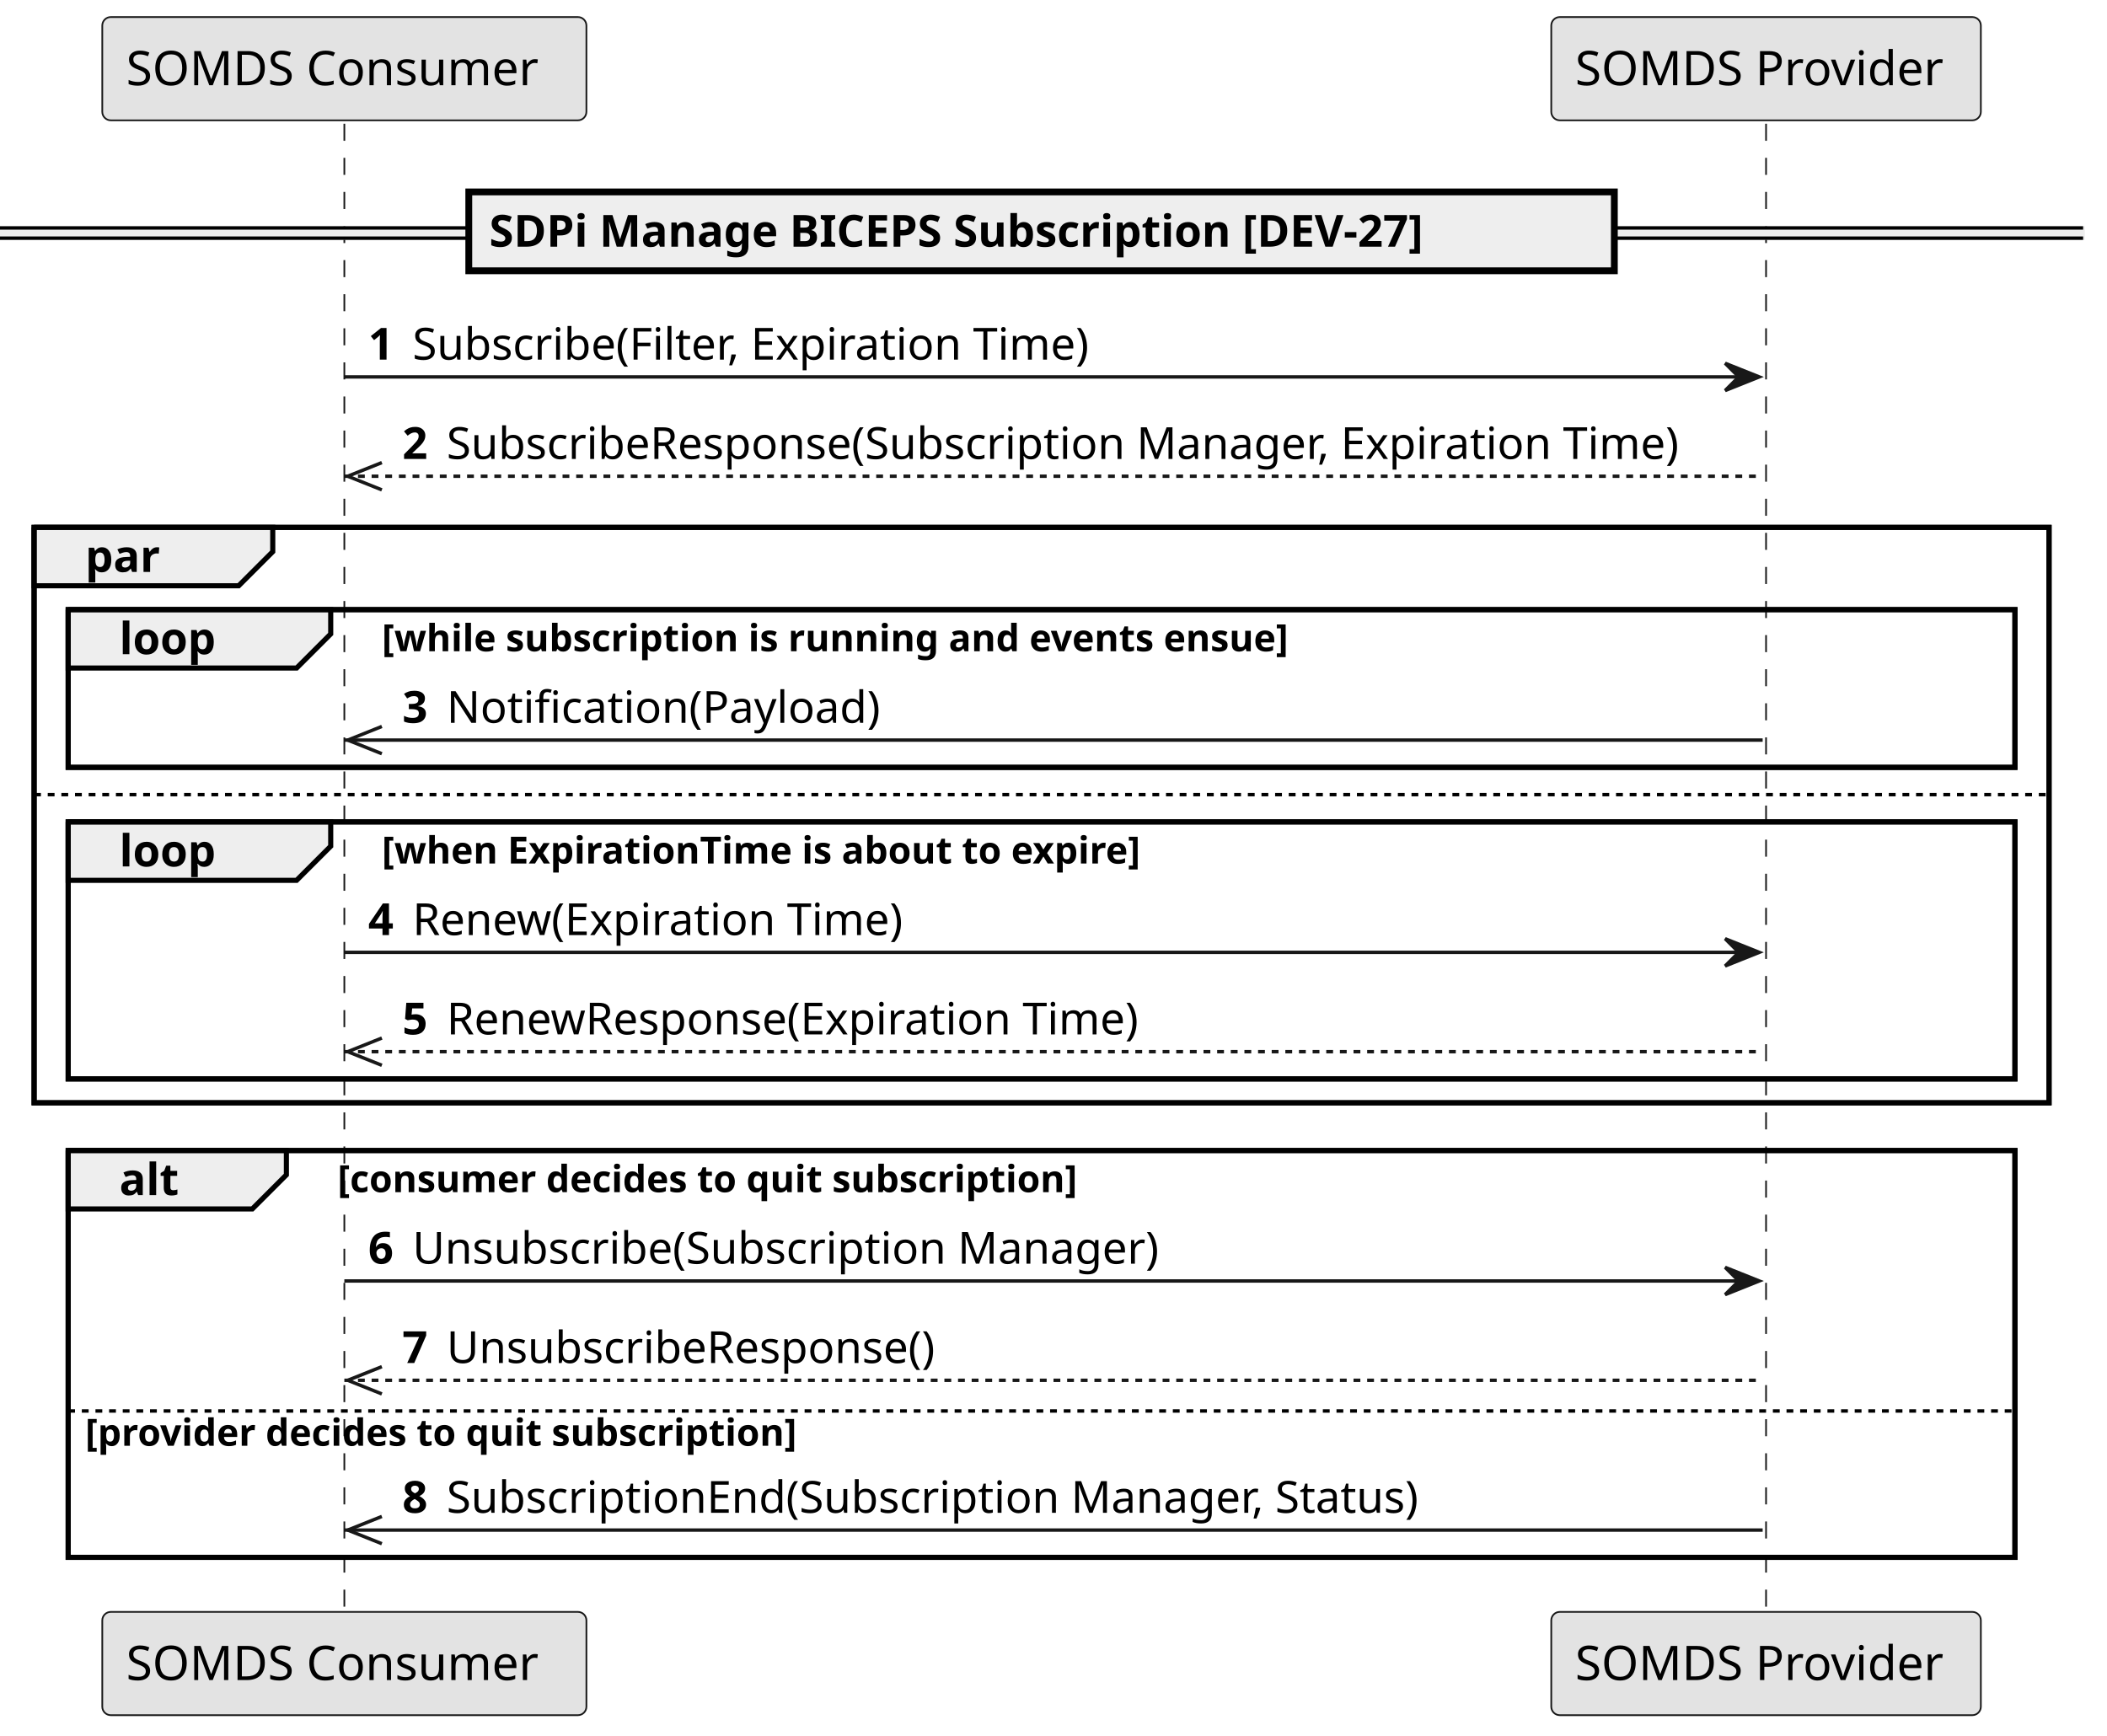
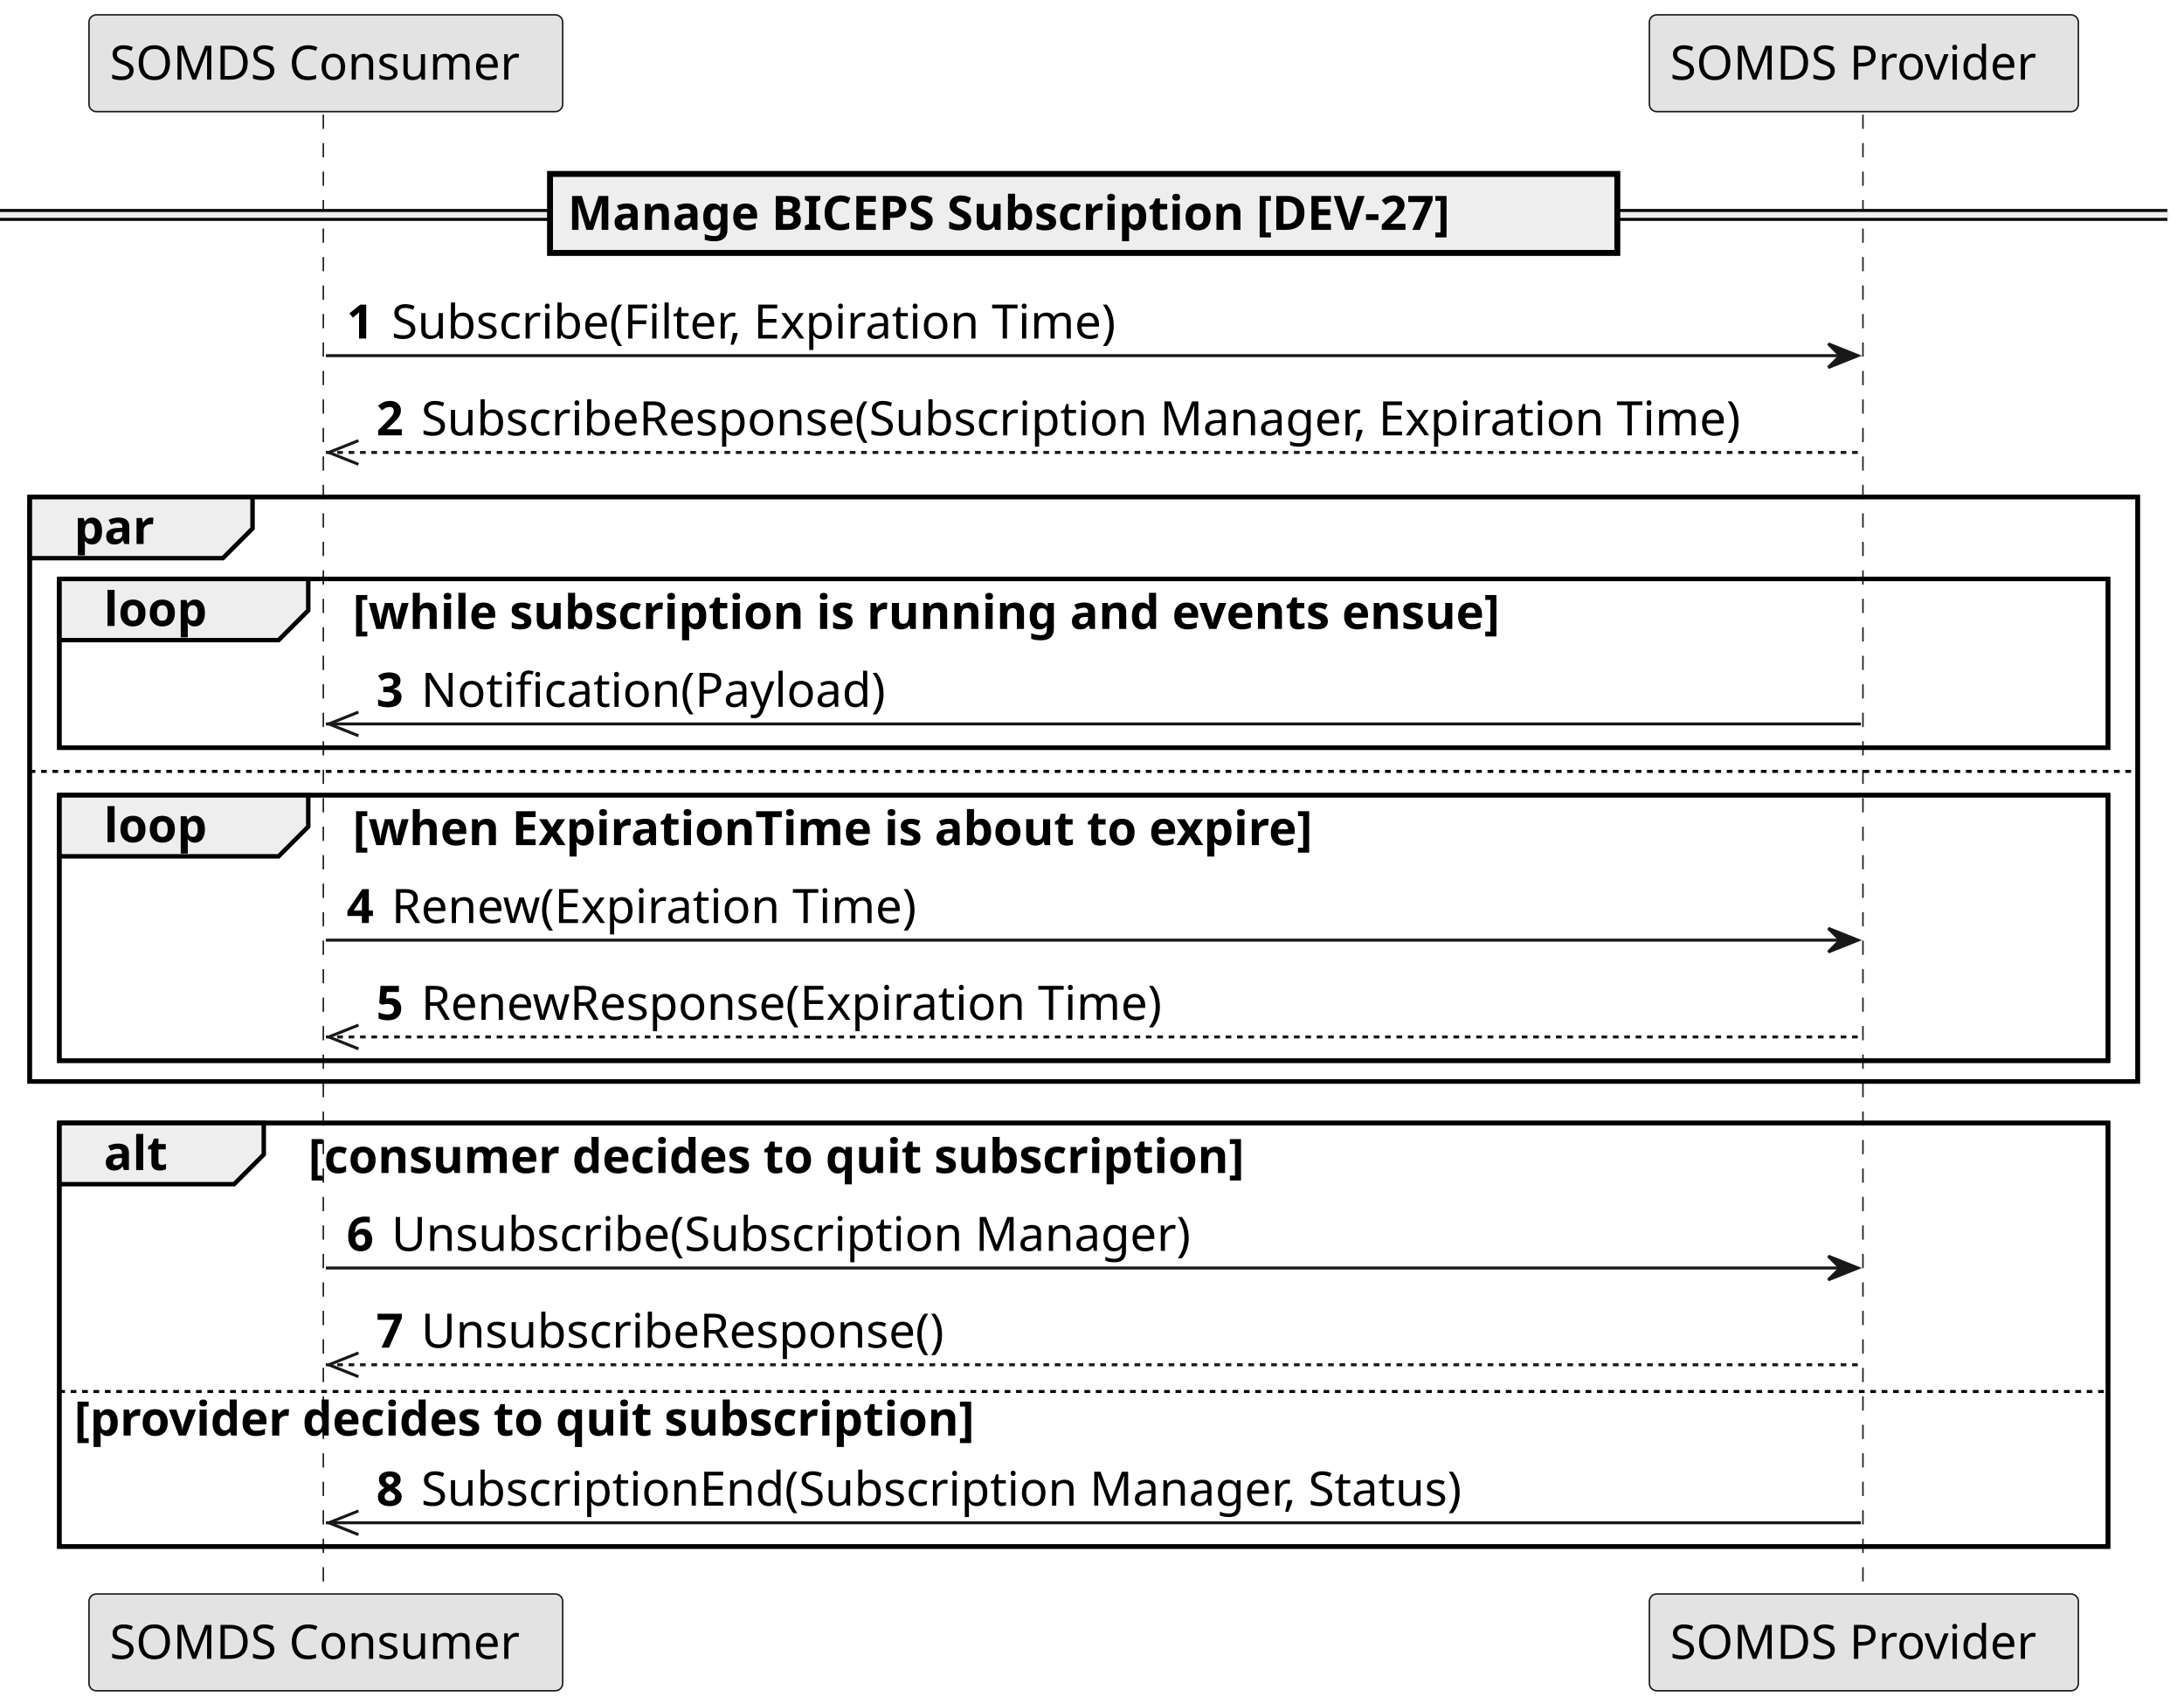
- <svg xmlns="http://www.w3.org/2000/svg" contentStyleType="text/css" height="509px" preserveAspectRatio="none" style="width:618px;height:509px;background:#FFFFFF;" version="1.1" viewBox="0 0 618 509" width="618px" zoomAndPan="magnify">
+ <svg xmlns="http://www.w3.org/2000/svg" contentStyleType="text/css" height="598.958px" preserveAspectRatio="none" style="width:767px;height:598px;background:#FFFFFF;" version="1.1" viewBox="0 0 767 598" width="767.708px" zoomAndPan="magnify">
  <defs />
  <g>
-     <rect fill="none" height="168.797" style="stroke:#000000;stroke-width:1.5;" width="591" x="10" y="154.695" />
-     <rect fill="none" height="46.266" style="stroke:#000000;stroke-width:1.5;" width="571" x="20" y="178.828" />
-     <rect fill="none" height="75.398" style="stroke:#000000;stroke-width:1.5;" width="571" x="20" y="241.094" />
-     <rect fill="none" height="119.336" style="stroke:#000000;stroke-width:1.5;" width="571" x="20" y="337.492" />
-     <line style="stroke:#181818;stroke-width:0.5;stroke-dasharray:5.0,5.0;" x1="101" x2="101" y1="36.297" y2="473.828" />
-     <line style="stroke:#181818;stroke-width:0.5;stroke-dasharray:5.0,5.0;" x1="518" x2="518" y1="36.297" y2="473.828" />
-     <rect fill="#E3E3E3" height="30.297" rx="2.5" ry="2.5" style="stroke:#181818;stroke-width:0.5;" width="142" x="30" y="5" />
-     <text fill="#000000" font-family="sans-serif" font-size="14" lengthAdjust="spacing" textLength="128" x="37" y="24.995">SOMDS Consumer</text>
-     <rect fill="#E3E3E3" height="30.297" rx="2.5" ry="2.5" style="stroke:#181818;stroke-width:0.5;" width="142" x="30" y="472.828" />
-     <text fill="#000000" font-family="sans-serif" font-size="14" lengthAdjust="spacing" textLength="128" x="37" y="492.823">SOMDS Consumer</text>
-     <rect fill="#E3E3E3" height="30.297" rx="2.5" ry="2.5" style="stroke:#181818;stroke-width:0.5;" width="126" x="455" y="5" />
-     <text fill="#000000" font-family="sans-serif" font-size="14" lengthAdjust="spacing" textLength="112" x="462" y="24.995">SOMDS Provider</text>
-     <rect fill="#E3E3E3" height="30.297" rx="2.5" ry="2.5" style="stroke:#181818;stroke-width:0.5;" width="126" x="455" y="472.828" />
-     <text fill="#000000" font-family="sans-serif" font-size="14" lengthAdjust="spacing" textLength="112" x="462" y="492.823">SOMDS Provider</text>
-     <rect fill="#EEEEEE" height="3" style="stroke:#EEEEEE;stroke-width:1.0;" width="611" x="0" y="66.863" />
-     <line style="stroke:#000000;stroke-width:1.0;" x1="0" x2="611" y1="66.863" y2="66.863" />
-     <line style="stroke:#000000;stroke-width:1.0;" x1="0" x2="611" y1="69.863" y2="69.863" />
-     <rect fill="#EEEEEE" height="23.133" style="stroke:#000000;stroke-width:2.0;" width="336" x="137.5" y="56.297" />
-     <text fill="#000000" font-family="sans-serif" font-size="13" font-weight="bold" lengthAdjust="spacing" textLength="322" x="143.5" y="72.364">SDPi Manage BICEPS Subscription [DEV-27]</text>
-     <polygon fill="#181818" points="506,106.562,516,110.562,506,114.562,510,110.562" style="stroke:#181818;stroke-width:1.0;" />
-     <line style="stroke:#181818;stroke-width:1.0;" x1="101" x2="512" y1="110.562" y2="110.562" />
-     <text fill="#000000" font-family="sans-serif" font-size="13" font-weight="bold" lengthAdjust="spacing" textLength="9" x="108" y="105.497">1</text>
-     <text fill="#000000" font-family="sans-serif" font-size="13" lengthAdjust="spacing" textLength="210" x="121" y="105.497">Subscribe(Filter, Expiration Time)</text>
-     <line style="stroke:#181818;stroke-width:1.0;" x1="102" x2="112" y1="139.695" y2="135.695" />
-     <line style="stroke:#181818;stroke-width:1.0;" x1="102" x2="112" y1="139.695" y2="143.695" />
-     <line style="stroke:#181818;stroke-width:1.0;stroke-dasharray:2.0,2.0;" x1="101" x2="517" y1="139.695" y2="139.695" />
-     <text fill="#000000" font-family="sans-serif" font-size="13" font-weight="bold" lengthAdjust="spacing" textLength="9" x="118" y="134.629">2</text>
-     <text fill="#000000" font-family="sans-serif" font-size="13" lengthAdjust="spacing" textLength="380" x="131" y="134.629">SubscribeResponse(Subscription Manager, Expiration Time)</text>
-     <path d="M10,154.695 L80,154.695 L80,161.828 L70,171.828 L10,171.828 L10,154.695 " fill="#EEEEEE" style="stroke:#000000;stroke-width:1.5;" />
-     <rect fill="none" height="168.797" style="stroke:#000000;stroke-width:1.5;" width="591" x="10" y="154.695" />
-     <text fill="#000000" font-family="sans-serif" font-size="13" font-weight="bold" lengthAdjust="spacing" textLength="25" x="25" y="167.762">par</text>
-     <path d="M20,178.828 L97,178.828 L97,185.961 L87,195.961 L20,195.961 L20,178.828 " fill="#EEEEEE" style="stroke:#000000;stroke-width:1.5;" />
-     <rect fill="none" height="46.266" style="stroke:#000000;stroke-width:1.5;" width="571" x="20" y="178.828" />
-     <text fill="#000000" font-family="sans-serif" font-size="13" font-weight="bold" lengthAdjust="spacing" textLength="32" x="35" y="191.895">loop</text>
-     <text fill="#000000" font-family="sans-serif" font-size="11" font-weight="bold" lengthAdjust="spacing" textLength="314" x="112" y="191.039">[while subscription is running and events ensue]</text>
-     <line style="stroke:#181818;stroke-width:1.0;" x1="102" x2="112" y1="217.094" y2="213.094" />
-     <line style="stroke:#181818;stroke-width:1.0;" x1="102" x2="112" y1="217.094" y2="221.094" />
-     <line style="stroke:#181818;stroke-width:1.0;" x1="101" x2="517" y1="217.094" y2="217.094" />
-     <text fill="#000000" font-family="sans-serif" font-size="13" font-weight="bold" lengthAdjust="spacing" textLength="9" x="118" y="212.028">3</text>
-     <text fill="#000000" font-family="sans-serif" font-size="13" lengthAdjust="spacing" textLength="132" x="131" y="212.028">Notification(Payload)</text>
-     <line style="stroke:#000000;stroke-width:1.0;stroke-dasharray:2.0,2.0;" x1="10" x2="601" y1="233.094" y2="233.094" />
-     <path d="M20,241.094 L97,241.094 L97,248.227 L87,258.227 L20,258.227 L20,241.094 " fill="#EEEEEE" style="stroke:#000000;stroke-width:1.5;" />
-     <rect fill="none" height="75.398" style="stroke:#000000;stroke-width:1.5;" width="571" x="20" y="241.094" />
-     <text fill="#000000" font-family="sans-serif" font-size="13" font-weight="bold" lengthAdjust="spacing" textLength="32" x="35" y="254.161">loop</text>
-     <text fill="#000000" font-family="sans-serif" font-size="11" font-weight="bold" lengthAdjust="spacing" textLength="262" x="112" y="253.304">[when ExpirationTime is about to expire]</text>
-     <polygon fill="#181818" points="506,275.359,516,279.359,506,283.359,510,279.359" style="stroke:#181818;stroke-width:1.0;" />
-     <line style="stroke:#181818;stroke-width:1.0;" x1="101" x2="512" y1="279.359" y2="279.359" />
-     <text fill="#000000" font-family="sans-serif" font-size="13" font-weight="bold" lengthAdjust="spacing" textLength="9" x="108" y="274.293">4</text>
-     <text fill="#000000" font-family="sans-serif" font-size="13" lengthAdjust="spacing" textLength="149" x="121" y="274.293">Renew(Expiration Time)</text>
-     <line style="stroke:#181818;stroke-width:1.0;" x1="102" x2="112" y1="308.492" y2="304.492" />
-     <line style="stroke:#181818;stroke-width:1.0;" x1="102" x2="112" y1="308.492" y2="312.492" />
-     <line style="stroke:#181818;stroke-width:1.0;stroke-dasharray:2.0,2.0;" x1="101" x2="517" y1="308.492" y2="308.492" />
-     <text fill="#000000" font-family="sans-serif" font-size="13" font-weight="bold" lengthAdjust="spacing" textLength="9" x="118" y="303.426">5</text>
-     <text fill="#000000" font-family="sans-serif" font-size="13" lengthAdjust="spacing" textLength="211" x="131" y="303.426">RenewResponse(Expiration Time)</text>
-     <path d="M20,337.492 L84,337.492 L84,344.625 L74,354.625 L20,354.625 L20,337.492 " fill="#EEEEEE" style="stroke:#000000;stroke-width:1.5;" />
-     <rect fill="none" height="119.336" style="stroke:#000000;stroke-width:1.5;" width="571" x="20" y="337.492" />
-     <text fill="#000000" font-family="sans-serif" font-size="13" font-weight="bold" lengthAdjust="spacing" textLength="19" x="35" y="350.559">alt</text>
-     <text fill="#000000" font-family="sans-serif" font-size="11" font-weight="bold" lengthAdjust="spacing" textLength="255" x="99" y="349.703">[consumer decides to quit subscription]</text>
-     <polygon fill="#181818" points="506,371.758,516,375.758,506,379.758,510,375.758" style="stroke:#181818;stroke-width:1.0;" />
-     <line style="stroke:#181818;stroke-width:1.0;" x1="101" x2="512" y1="375.758" y2="375.758" />
-     <text fill="#000000" font-family="sans-serif" font-size="13" font-weight="bold" lengthAdjust="spacing" textLength="9" x="108" y="370.692">6</text>
-     <text fill="#000000" font-family="sans-serif" font-size="13" lengthAdjust="spacing" textLength="228" x="121" y="370.692">Unsubscribe(Subscription Manager)</text>
-     <line style="stroke:#181818;stroke-width:1.0;" x1="102" x2="112" y1="404.891" y2="400.891" />
-     <line style="stroke:#181818;stroke-width:1.0;" x1="102" x2="112" y1="404.891" y2="408.891" />
-     <line style="stroke:#181818;stroke-width:1.0;stroke-dasharray:2.0,2.0;" x1="101" x2="517" y1="404.891" y2="404.891" />
-     <text fill="#000000" font-family="sans-serif" font-size="13" font-weight="bold" lengthAdjust="spacing" textLength="9" x="118" y="399.825">7</text>
-     <text fill="#000000" font-family="sans-serif" font-size="13" lengthAdjust="spacing" textLength="151" x="131" y="399.825">UnsubscribeResponse()</text>
-     <line style="stroke:#000000;stroke-width:1.0;stroke-dasharray:2.0,2.0;" x1="20" x2="591" y1="413.891" y2="413.891" />
-     <text fill="#000000" font-family="sans-serif" font-size="11" font-weight="bold" lengthAdjust="spacing" textLength="246" x="25" y="424.101">[provider decides to quit subscription]</text>
-     <line style="stroke:#181818;stroke-width:1.0;" x1="102" x2="112" y1="448.828" y2="444.828" />
-     <line style="stroke:#181818;stroke-width:1.0;" x1="102" x2="112" y1="448.828" y2="452.828" />
-     <line style="stroke:#181818;stroke-width:1.0;" x1="101" x2="517" y1="448.828" y2="448.828" />
-     <text fill="#000000" font-family="sans-serif" font-size="13" font-weight="bold" lengthAdjust="spacing" textLength="9" x="118" y="443.762">8</text>
-     <text fill="#000000" font-family="sans-serif" font-size="13" lengthAdjust="spacing" textLength="302" x="131" y="443.762">SubscriptionEnd(Subscription Manager, Status)</text>
+     <rect fill="none" height="205.208" style="stroke:#000000;stroke-width:1.562;" width="740.316" x="10.417" y="174.479" />
+     <rect fill="none" height="59.245" style="stroke:#000000;stroke-width:1.562;" width="719.482" x="20.833" y="203.255" />
+     <rect fill="none" height="93.229" style="stroke:#000000;stroke-width:1.562;" width="719.482" x="20.833" y="279.167" />
+     <rect fill="none" height="148.698" style="stroke:#000000;stroke-width:1.562;" width="719.482" x="20.833" y="394.271" />
+     <line style="stroke:#181818;stroke-width:0.521;stroke-dasharray:5.0,5.0;" x1="113.542" x2="113.542" y1="40.234" y2="560.677" />
+     <line style="stroke:#181818;stroke-width:0.521;stroke-dasharray:5.0,5.0;" x1="654.248" x2="654.248" y1="40.234" y2="560.677" />
+     <rect fill="#E3E3E3" height="33.984" rx="2.604" ry="2.604" style="stroke:#181818;stroke-width:0.521;" width="166.357" x="31.25" y="5.208" />
+     <text fill="#000000" font-family="sans-serif" font-size="16.667" lengthAdjust="spacing" textLength="151.774" x="38.542" y="27.97">SOMDS Consumer</text>
+     <rect fill="#E3E3E3" height="33.984" rx="2.604" ry="2.604" style="stroke:#181818;stroke-width:0.521;" width="166.357" x="31.25" y="559.635" />
+     <text fill="#000000" font-family="sans-serif" font-size="16.667" lengthAdjust="spacing" textLength="151.774" x="38.542" y="582.398">SOMDS Consumer</text>
+     <rect fill="#E3E3E3" height="33.984" rx="2.604" ry="2.604" style="stroke:#181818;stroke-width:0.521;" width="150.651" x="579.248" y="5.208" />
+     <text fill="#000000" font-family="sans-serif" font-size="16.667" lengthAdjust="spacing" textLength="136.068" x="586.54" y="27.97">SOMDS Provider</text>
+     <rect fill="#E3E3E3" height="33.984" rx="2.604" ry="2.604" style="stroke:#181818;stroke-width:0.521;" width="150.651" x="579.248" y="559.635" />
+     <text fill="#000000" font-family="sans-serif" font-size="16.667" lengthAdjust="spacing" textLength="136.068" x="586.54" y="582.398">SOMDS Provider</text>
+     <rect fill="#EEEEEE" height="3.125" style="stroke:#EEEEEE;stroke-width:1.042;" width="761.149" x="0" y="73.893" />
+     <line style="stroke:#000000;stroke-width:1.042;" x1="0" x2="761.149" y1="73.893" y2="73.893" />
+     <line style="stroke:#000000;stroke-width:1.042;" x1="0" x2="761.149" y1="77.018" y2="77.018" />
+     <rect fill="#EEEEEE" height="27.734" style="stroke:#000000;stroke-width:2.083;" width="374.829" x="193.16" y="61.068" />
+     <text fill="#000000" font-family="sans-serif" font-size="16.667" font-weight="bold" lengthAdjust="spacing" textLength="360.246" x="199.41" y="80.705">Manage BICEPS Subscription [DEV-27]</text>
+     <polygon fill="#181818" points="642.074,120.703,652.49,124.87,642.074,129.036,646.24,124.87" style="stroke:#181818;stroke-width:1.042;" />
+     <line style="stroke:#181818;stroke-width:1.042;" x1="114.429" x2="648.324" y1="124.87" y2="124.87" />
+     <text fill="#000000" font-family="sans-serif" font-size="16.667" font-weight="bold" lengthAdjust="spacing" textLength="11.597" x="121.72" y="118.856">1</text>
+     <text fill="#000000" font-family="sans-serif" font-size="16.667" lengthAdjust="spacing" textLength="279.167" x="137.484" y="118.856">Subscribe(Filter, Expiration Time)</text>
+     <line style="stroke:#181818;stroke-width:1.042;" x1="115.47" x2="125.887" y1="158.854" y2="154.688" />
+     <line style="stroke:#181818;stroke-width:1.042;" x1="115.47" x2="125.887" y1="158.854" y2="163.021" />
+     <line style="stroke:#181818;stroke-width:1.042;stroke-dasharray:2.0,2.0;" x1="114.429" x2="653.532" y1="158.854" y2="158.854" />
+     <text fill="#000000" font-family="sans-serif" font-size="16.667" font-weight="bold" lengthAdjust="spacing" textLength="11.597" x="132.137" y="152.84">2</text>
+     <text fill="#000000" font-family="sans-serif" font-size="16.667" lengthAdjust="spacing" textLength="499.382" x="147.9" y="152.84">SubscribeResponse(Subscription Manager, Expiration Time)</text>
+     <path d="M10.417,174.479 L88.688,174.479 L88.688,185.547 L78.272,195.964 L10.417,195.964 L10.417,174.479 " fill="#EEEEEE" style="stroke:#000000;stroke-width:1.562;" />
+     <rect fill="none" height="205.208" style="stroke:#000000;stroke-width:1.562;" width="740.316" x="10.417" y="174.479" />
+     <text fill="#000000" font-family="sans-serif" font-size="16.667" font-weight="bold" lengthAdjust="spacing" textLength="31.396" x="26.042" y="190.991">par</text>
+     <path d="M20.833,203.255 L108.252,203.255 L108.252,214.323 L97.835,224.74 L20.833,224.74 L20.833,203.255 " fill="#EEEEEE" style="stroke:#000000;stroke-width:1.562;" />
+     <rect fill="none" height="59.245" style="stroke:#000000;stroke-width:1.562;" width="719.482" x="20.833" y="203.255" />
+     <text fill="#000000" font-family="sans-serif" font-size="16.667" font-weight="bold" lengthAdjust="spacing" textLength="40.544" x="36.458" y="219.767">loop</text>
+     <text fill="#000000" font-family="sans-serif" font-size="16.667" font-weight="bold" lengthAdjust="spacing" textLength="459.896" x="123.877" y="220.809">[while subscription is running and events ensue]</text>
+     <line style="stroke:#181818;stroke-width:1.042;" x1="115.47" x2="125.887" y1="254.167" y2="250" />
+     <line style="stroke:#181818;stroke-width:1.042;" x1="115.47" x2="125.887" y1="254.167" y2="258.333" />
+     <line style="stroke:#181818;stroke-width:1.042;" x1="114.429" x2="653.532" y1="254.167" y2="254.167" />
+     <text fill="#000000" font-family="sans-serif" font-size="16.667" font-weight="bold" lengthAdjust="spacing" textLength="11.597" x="132.137" y="248.153">3</text>
+     <text fill="#000000" font-family="sans-serif" font-size="16.667" lengthAdjust="spacing" textLength="174.381" x="147.9" y="248.153">Notification(Payload)</text>
+     <line style="stroke:#000000;stroke-width:1.042;stroke-dasharray:2.0,2.0;" x1="10.417" x2="750.732" y1="270.833" y2="270.833" />
+     <path d="M20.833,279.167 L108.252,279.167 L108.252,290.234 L97.835,300.651 L20.833,300.651 L20.833,279.167 " fill="#EEEEEE" style="stroke:#000000;stroke-width:1.562;" />
+     <rect fill="none" height="93.229" style="stroke:#000000;stroke-width:1.562;" width="719.482" x="20.833" y="279.167" />
+     <text fill="#000000" font-family="sans-serif" font-size="16.667" font-weight="bold" lengthAdjust="spacing" textLength="40.544" x="36.458" y="295.679">loop</text>
+     <text fill="#000000" font-family="sans-serif" font-size="16.667" font-weight="bold" lengthAdjust="spacing" textLength="385.4" x="123.877" y="296.72">[when ExpirationTime is about to expire]</text>
+     <polygon fill="#181818" points="642.074,325.911,652.49,330.078,642.074,334.245,646.24,330.078" style="stroke:#181818;stroke-width:1.042;" />
+     <line style="stroke:#181818;stroke-width:1.042;" x1="114.429" x2="648.324" y1="330.078" y2="330.078" />
+     <text fill="#000000" font-family="sans-serif" font-size="16.667" font-weight="bold" lengthAdjust="spacing" textLength="11.597" x="121.72" y="324.064">4</text>
+     <text fill="#000000" font-family="sans-serif" font-size="16.667" lengthAdjust="spacing" textLength="200.48" x="137.484" y="324.064">Renew(Expiration Time)</text>
+     <line style="stroke:#181818;stroke-width:1.042;" x1="115.47" x2="125.887" y1="364.062" y2="359.896" />
+     <line style="stroke:#181818;stroke-width:1.042;" x1="115.47" x2="125.887" y1="364.062" y2="368.229" />
+     <line style="stroke:#181818;stroke-width:1.042;stroke-dasharray:2.0,2.0;" x1="114.429" x2="653.532" y1="364.062" y2="364.062" />
+     <text fill="#000000" font-family="sans-serif" font-size="16.667" font-weight="bold" lengthAdjust="spacing" textLength="11.597" x="132.137" y="358.048">5</text>
+     <text fill="#000000" font-family="sans-serif" font-size="16.667" lengthAdjust="spacing" textLength="281.274" x="147.9" y="358.048">RenewResponse(Expiration Time)</text>
+     <path d="M20.833,394.271 L92.635,394.271 L92.635,405.339 L82.218,415.755 L20.833,415.755 L20.833,394.271 " fill="#EEEEEE" style="stroke:#000000;stroke-width:1.562;" />
+     <rect fill="none" height="148.698" style="stroke:#000000;stroke-width:1.562;" width="719.482" x="20.833" y="394.271" />
+     <text fill="#000000" font-family="sans-serif" font-size="16.667" font-weight="bold" lengthAdjust="spacing" textLength="24.927" x="36.458" y="410.783">alt</text>
+     <text fill="#000000" font-family="sans-serif" font-size="16.667" font-weight="bold" lengthAdjust="spacing" textLength="375.562" x="108.26" y="411.825">[consumer decides to quit subscription]</text>
+     <polygon fill="#181818" points="642.074,441.016,652.49,445.182,642.074,449.349,646.24,445.182" style="stroke:#181818;stroke-width:1.042;" />
+     <line style="stroke:#181818;stroke-width:1.042;" x1="114.429" x2="648.324" y1="445.182" y2="445.182" />
+     <text fill="#000000" font-family="sans-serif" font-size="16.667" font-weight="bold" lengthAdjust="spacing" textLength="11.597" x="121.72" y="439.168">6</text>
+     <text fill="#000000" font-family="sans-serif" font-size="16.667" lengthAdjust="spacing" textLength="297.664" x="137.484" y="439.168">Unsubscribe(Subscription Manager)</text>
+     <line style="stroke:#181818;stroke-width:1.042;" x1="115.47" x2="125.887" y1="479.167" y2="475" />
+     <line style="stroke:#181818;stroke-width:1.042;" x1="115.47" x2="125.887" y1="479.167" y2="483.333" />
+     <line style="stroke:#181818;stroke-width:1.042;stroke-dasharray:2.0,2.0;" x1="114.429" x2="653.532" y1="479.167" y2="479.167" />
+     <text fill="#000000" font-family="sans-serif" font-size="16.667" font-weight="bold" lengthAdjust="spacing" textLength="11.597" x="132.137" y="473.153">7</text>
+     <text fill="#000000" font-family="sans-serif" font-size="16.667" lengthAdjust="spacing" textLength="196.549" x="147.9" y="473.153">UnsubscribeResponse()</text>
+     <line style="stroke:#000000;stroke-width:1.042;stroke-dasharray:2.0,2.0;" x1="20.833" x2="740.316" y1="488.542" y2="488.542" />
+     <text fill="#000000" font-family="sans-serif" font-size="16.667" font-weight="bold" lengthAdjust="spacing" textLength="363.322" x="26.042" y="504.012">[provider decides to quit subscription]</text>
+     <line style="stroke:#181818;stroke-width:1.042;" x1="115.47" x2="125.887" y1="534.635" y2="530.469" />
+     <line style="stroke:#181818;stroke-width:1.042;" x1="115.47" x2="125.887" y1="534.635" y2="538.802" />
+     <line style="stroke:#181818;stroke-width:1.042;" x1="114.429" x2="653.532" y1="534.635" y2="534.635" />
+     <text fill="#000000" font-family="sans-serif" font-size="16.667" font-weight="bold" lengthAdjust="spacing" textLength="11.597" x="132.137" y="528.621">8</text>
+     <text fill="#000000" font-family="sans-serif" font-size="16.667" lengthAdjust="spacing" textLength="393.848" x="147.9" y="528.621">SubscriptionEnd(Subscription Manager, Status)</text>
  </g>
</svg>
